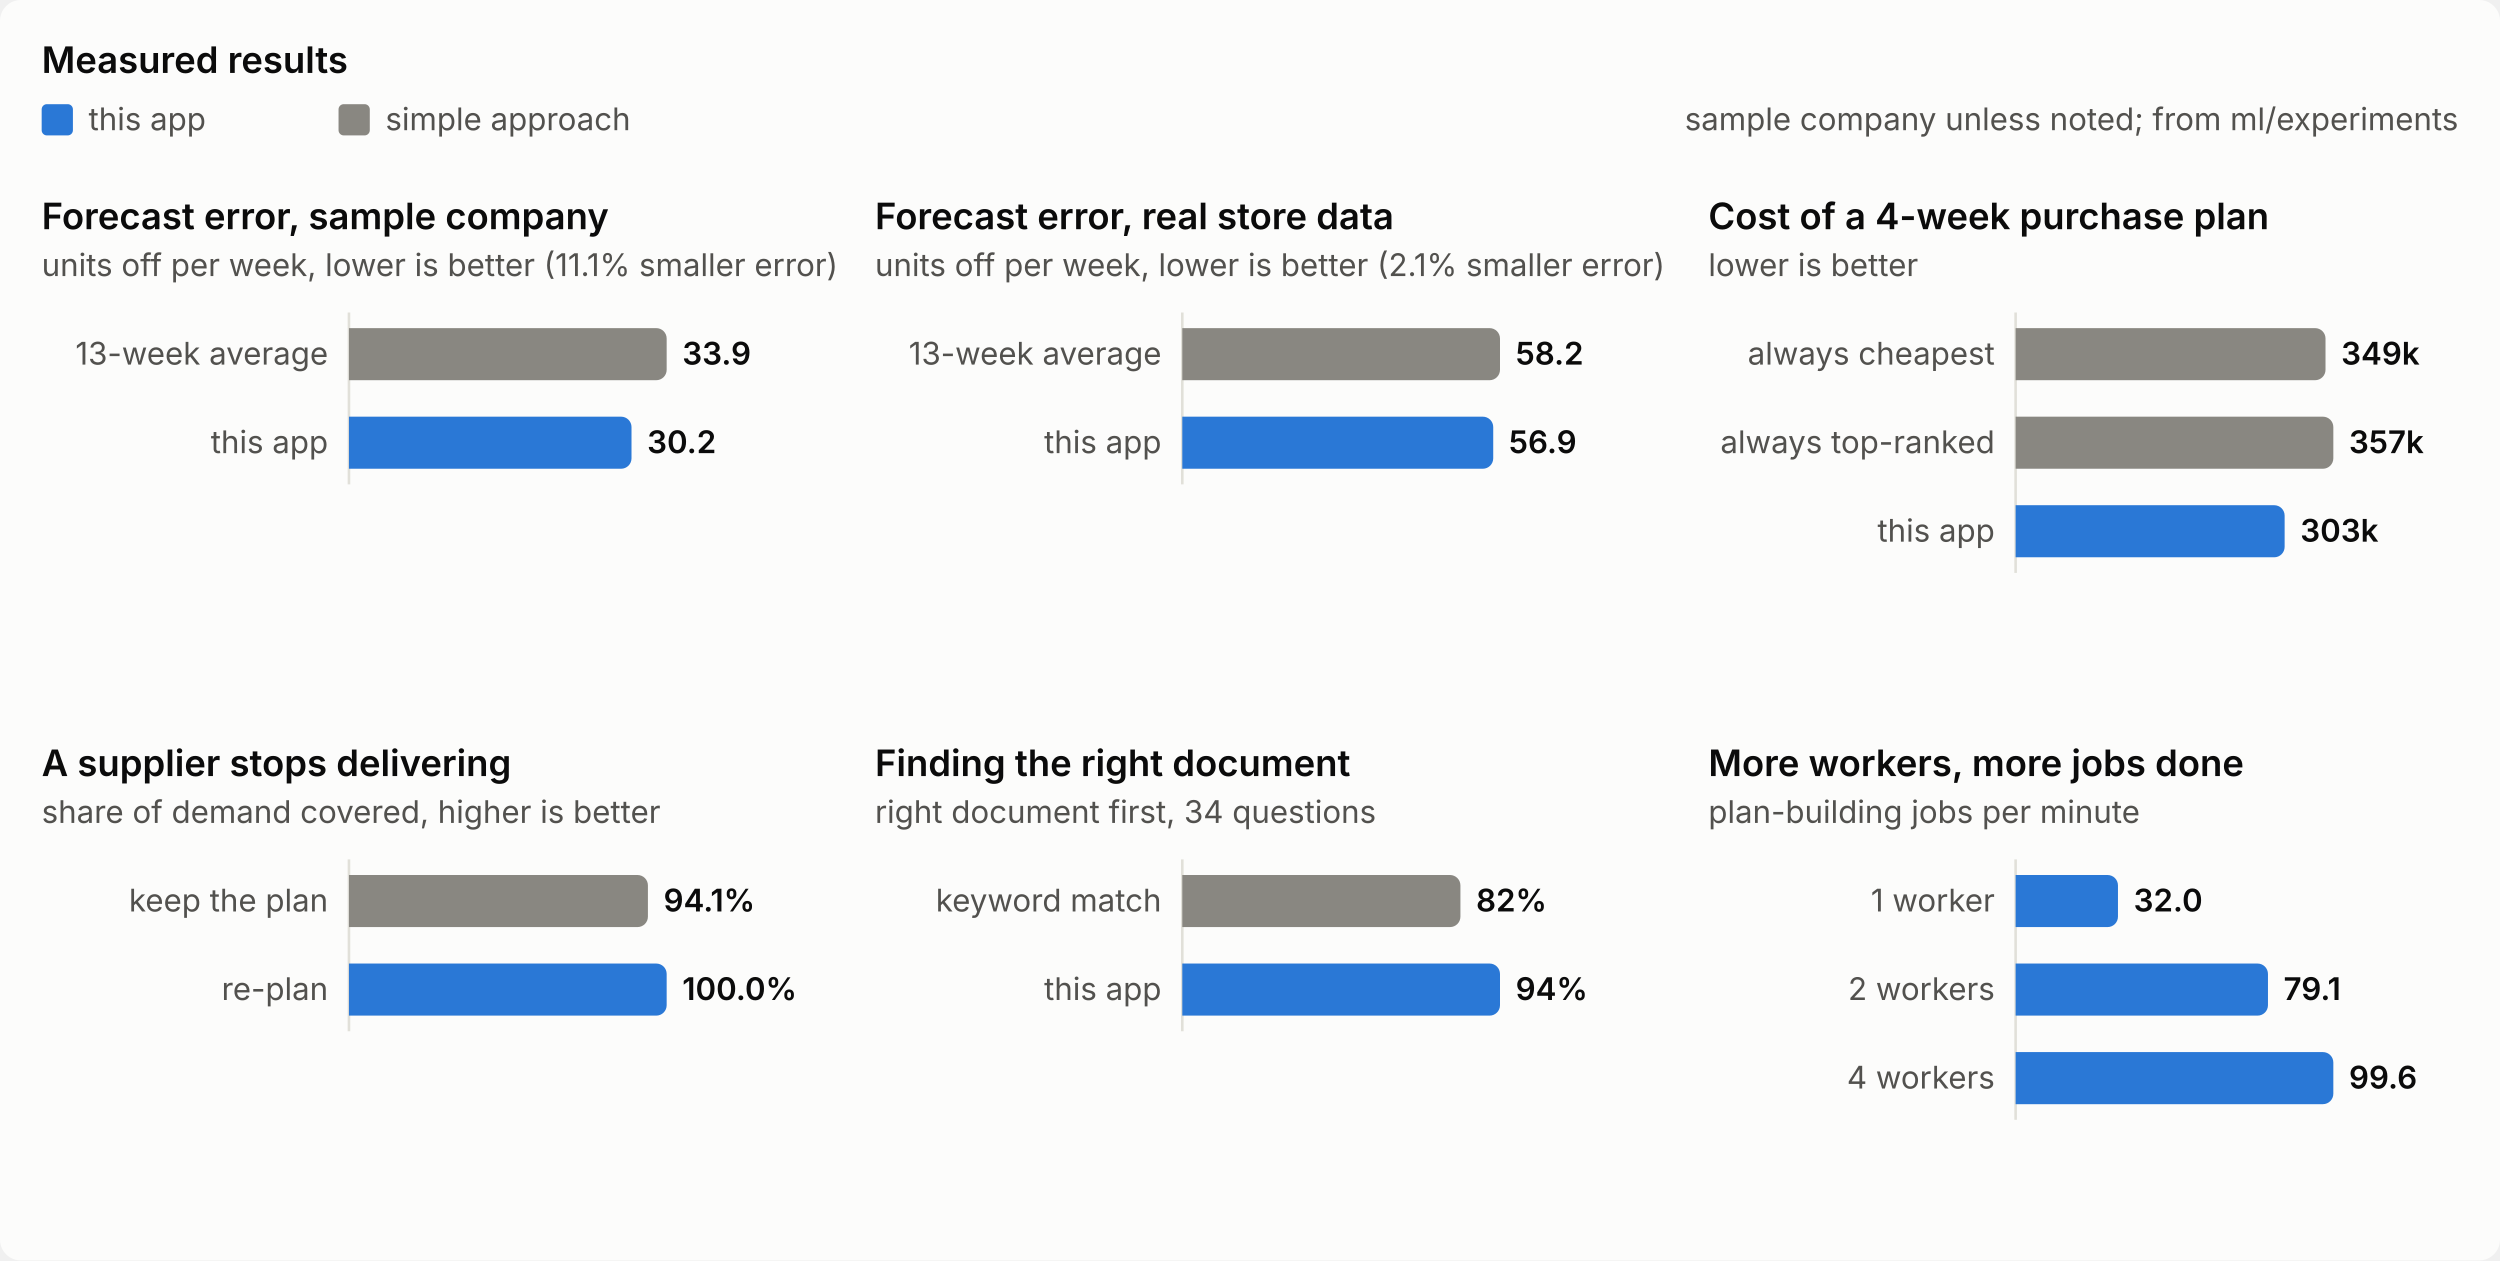
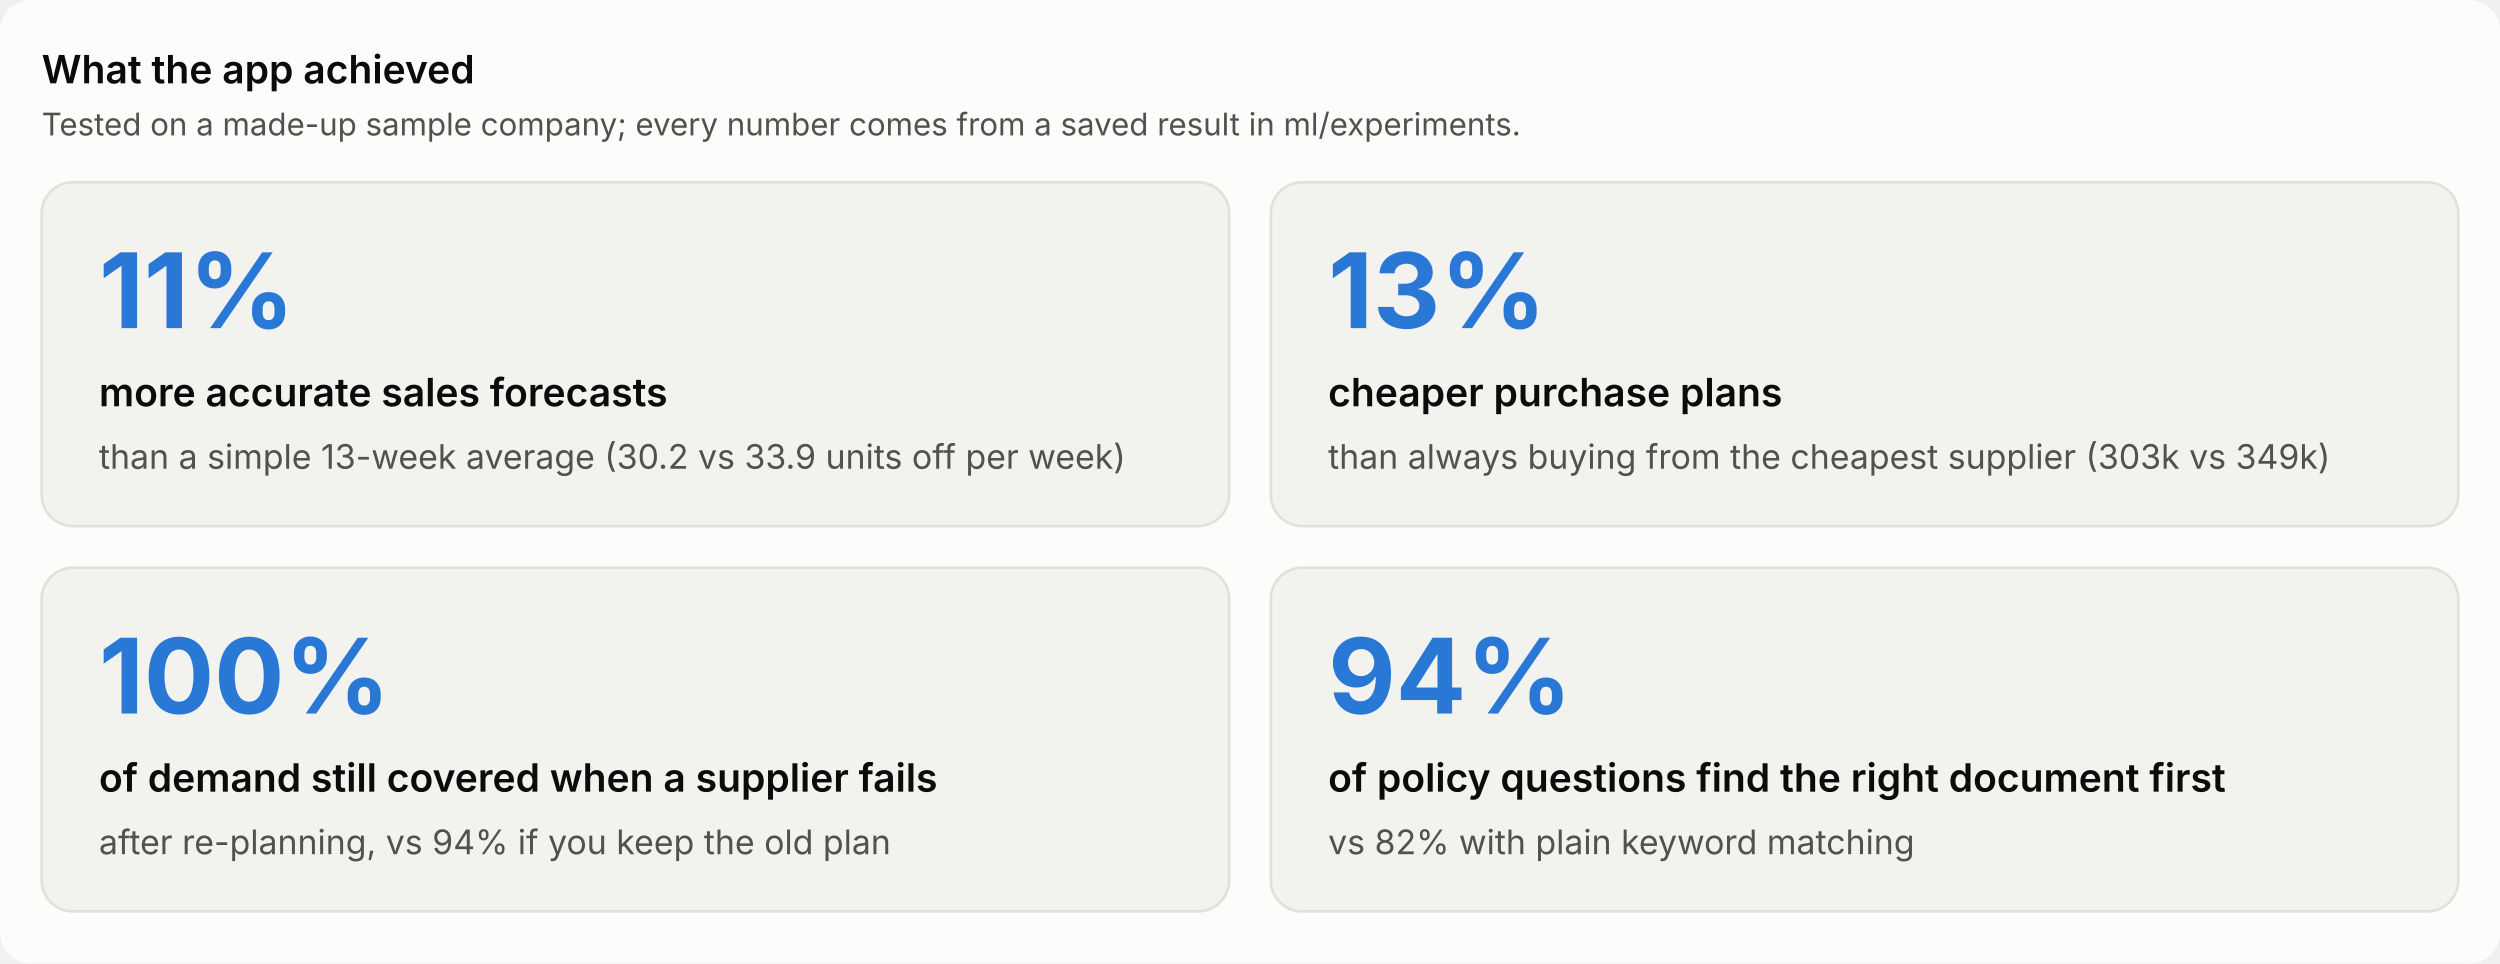
- <svg xmlns="http://www.w3.org/2000/svg" width="960" height="484" viewBox="0 0 960 484" role="img" aria-label="Measured results">
+ <svg xmlns="http://www.w3.org/2000/svg" width="960" height="370" viewBox="0 0 960 370" role="img" aria-label="What the app achieved">
  <style>
.surface { fill: #fcfcfb; }
- .title { fill: #0b0b0b; font: 600 14px system-ui, -apple-system, 'Segoe UI', sans-serif; }
+ .tile { fill: #f2f2ef; stroke: #e1e0d9; }
+ .title { fill: #0b0b0b; font: 600 15px system-ui, -apple-system, 'Segoe UI', sans-serif; }
.note { fill: #52514e; font: 12px system-ui, -apple-system, 'Segoe UI', sans-serif; }
- .label { fill: #52514e; font: 12px system-ui, -apple-system, 'Segoe UI', sans-serif; }
- .value { fill: #0b0b0b; font: 600 12px system-ui, -apple-system, 'Segoe UI', sans-serif; }
- .axis { stroke: #e1e0d9; stroke-width: 1; }
- .ours { fill: #2a78d6; }
- .reference { fill: #898781; }
+ .big { fill: #2a78d6; font: 700 40px system-ui, -apple-system, 'Segoe UI', sans-serif; }
+ .headline { fill: #0b0b0b; font: 600 15px system-ui, -apple-system, 'Segoe UI', sans-serif; }
+ .compare { fill: #52514e; font: 13px system-ui, -apple-system, 'Segoe UI', sans-serif; }
@media (prefers-color-scheme: dark) {
  .surface { fill: #1a1a19; }
-   .title, .value { fill: #ffffff; }
-   .note, .label { fill: #c3c2b7; }
-   .axis { stroke: #2c2c2a; }
-   .ours { fill: #3987e5; }
+   .tile { fill: #222220; stroke: #2c2c2a; }
+   .title, .headline { fill: #ffffff; }
+   .note, .compare { fill: #c3c2b7; }
+   .big { fill: #3987e5; }
}
</style>
-   <rect class="surface" width="960" height="484" rx="8" />
-   <text class="title" x="16" y="28">Measured results</text>
-   <rect class="ours" x="16" y="40" width="12" height="12" rx="2" />
-   <text class="note" x="34" y="50">this app</text>
-   <rect class="reference" x="130" y="40" width="12" height="12" rx="2" />
-   <text class="note" x="148" y="50">simple approach</text>
-   <text class="note" x="944" y="50" text-anchor="end">sample company unless noted; from ml/experiments</text>
-   <text class="title" x="16" y="88">Forecast error, sample company</text>
-   <text class="note" x="16" y="106">units off per week, lower is better (11.1% smaller error)</text>
-   <line class="axis" x1="134" y1="120" x2="134" y2="186" />
-   <path class="reference" d="M134,126 h118.0 a4,4 0 0 1 4,4 v12 a4,4 0 0 1 -4,4 h-118.0 z" />
-   <text class="label" x="126" y="140" text-anchor="end">13-week average</text>
-   <text class="value" x="262.0" y="140">33.9</text>
-   <path class="ours" d="M134,160 h104.5 a4,4 0 0 1 4,4 v12 a4,4 0 0 1 -4,4 h-104.5 z" />
-   <text class="label" x="126" y="174" text-anchor="end">this app</text>
-   <text class="value" x="248.5" y="174">30.2</text>
-   <text class="title" x="336" y="88">Forecast error, real store data</text>
-   <text class="note" x="336" y="106">units off per week, lower is better (2.1% smaller error)</text>
-   <line class="axis" x1="454" y1="120" x2="454" y2="186" />
-   <path class="reference" d="M454,126 h118.0 a4,4 0 0 1 4,4 v12 a4,4 0 0 1 -4,4 h-118.0 z" />
-   <text class="label" x="446" y="140" text-anchor="end">13-week average</text>
-   <text class="value" x="582.0" y="140">58.2</text>
-   <path class="ours" d="M454,160 h115.4 a4,4 0 0 1 4,4 v12 a4,4 0 0 1 -4,4 h-115.4 z" />
-   <text class="label" x="446" y="174" text-anchor="end">this app</text>
-   <text class="value" x="579.4" y="174">56.9</text>
-   <text class="title" x="656" y="88">Cost of a 4-week purchase plan</text>
-   <text class="note" x="656" y="106">lower is better</text>
-   <line class="axis" x1="774" y1="120" x2="774" y2="220" />
-   <path class="reference" d="M774,126 h115.0 a4,4 0 0 1 4,4 v12 a4,4 0 0 1 -4,4 h-115.0 z" />
-   <text class="label" x="766" y="140" text-anchor="end">always cheapest</text>
-   <text class="value" x="899.0" y="140">349k</text>
-   <path class="reference" d="M774,160 h118.0 a4,4 0 0 1 4,4 v12 a4,4 0 0 1 -4,4 h-118.0 z" />
-   <text class="label" x="766" y="174" text-anchor="end">always top-ranked</text>
-   <text class="value" x="902.0" y="174">357k</text>
-   <path class="ours" d="M774,194 h99.3 a4,4 0 0 1 4,4 v12 a4,4 0 0 1 -4,4 h-99.3 z" />
-   <text class="label" x="766" y="208" text-anchor="end">this app</text>
-   <text class="value" x="883.3" y="208">303k</text>
-   <text class="title" x="16" y="298">A supplier stops delivering</text>
-   <text class="note" x="16" y="316">share of demand covered, higher is better</text>
-   <line class="axis" x1="134" y1="330" x2="134" y2="396" />
-   <path class="reference" d="M134,336 h110.8 a4,4 0 0 1 4,4 v12 a4,4 0 0 1 -4,4 h-110.8 z" />
-   <text class="label" x="126" y="350" text-anchor="end">keep the plan</text>
-   <text class="value" x="254.8" y="350">94.1%</text>
-   <path class="ours" d="M134,370 h118.0 a4,4 0 0 1 4,4 v12 a4,4 0 0 1 -4,4 h-118.0 z" />
-   <text class="label" x="126" y="384" text-anchor="end">re-plan</text>
-   <text class="value" x="262.0" y="384">100.0%</text>
-   <text class="title" x="336" y="298">Finding the right document</text>
-   <text class="note" x="336" y="316">right document first, 34 questions</text>
-   <line class="axis" x1="454" y1="330" x2="454" y2="396" />
-   <path class="reference" d="M454,336 h102.8 a4,4 0 0 1 4,4 v12 a4,4 0 0 1 -4,4 h-102.8 z" />
-   <text class="label" x="446" y="350" text-anchor="end">keyword match</text>
-   <text class="value" x="566.8" y="350">82%</text>
-   <path class="ours" d="M454,370 h118.0 a4,4 0 0 1 4,4 v12 a4,4 0 0 1 -4,4 h-118.0 z" />
-   <text class="label" x="446" y="384" text-anchor="end">this app</text>
-   <text class="value" x="582.0" y="384">94%</text>
-   <text class="title" x="656" y="298">More workers, more jobs done</text>
-   <text class="note" x="656" y="316">plan-building jobs per minute</text>
-   <line class="axis" x1="774" y1="330" x2="774" y2="430" />
-   <path class="ours" d="M774,336 h35.3 a4,4 0 0 1 4,4 v12 a4,4 0 0 1 -4,4 h-35.3 z" />
-   <text class="label" x="766" y="350" text-anchor="end">1 worker</text>
-   <text class="value" x="819.3" y="350">32.0</text>
-   <path class="ours" d="M774,370 h92.9 a4,4 0 0 1 4,4 v12 a4,4 0 0 1 -4,4 h-92.9 z" />
-   <text class="label" x="766" y="384" text-anchor="end">2 workers</text>
-   <text class="value" x="876.9" y="384">79.1</text>
-   <path class="ours" d="M774,404 h118.0 a4,4 0 0 1 4,4 v12 a4,4 0 0 1 -4,4 h-118.0 z" />
-   <text class="label" x="766" y="418" text-anchor="end">4 workers</text>
-   <text class="value" x="902.0" y="418">99.6</text>
+   <rect class="surface" width="960" height="370" rx="12" />
+   <text class="title" x="16" y="32">What the app achieved</text>
+   <text class="note" x="16" y="52">Tested on a made-up sample company; every number comes from a saved result in ml/experiments.</text>
+   <rect class="tile" x="16" y="70" width="456" height="132" rx="12" />
+   <text class="big" x="38" y="126">11%</text>
+   <text class="headline" x="38" y="156">more accurate sales forecasts</text>
+   <text class="compare" x="38" y="180">than a simple 13-week average (30.2 vs 33.9 units off per week)</text>
+   <rect class="tile" x="488" y="70" width="456" height="132" rx="12" />
+   <text class="big" x="510" y="126">13%</text>
+   <text class="headline" x="510" y="156">cheaper purchase plans</text>
+   <text class="compare" x="510" y="180">than always buying from the cheapest supplier (303k vs 349k)</text>
+   <rect class="tile" x="16" y="218" width="456" height="132" rx="12" />
+   <text class="big" x="38" y="274">100%</text>
+   <text class="headline" x="38" y="304">of demand still covered when a supplier fails</text>
+   <text class="compare" x="38" y="328">after re-planning, vs 94% if you keep the old plan</text>
+   <rect class="tile" x="488" y="218" width="456" height="132" rx="12" />
+   <text class="big" x="510" y="274">94%</text>
+   <text class="headline" x="510" y="304">of policy questions find the right document first</text>
+   <text class="compare" x="510" y="328">vs 82% with plain keyword matching</text>
</svg>
